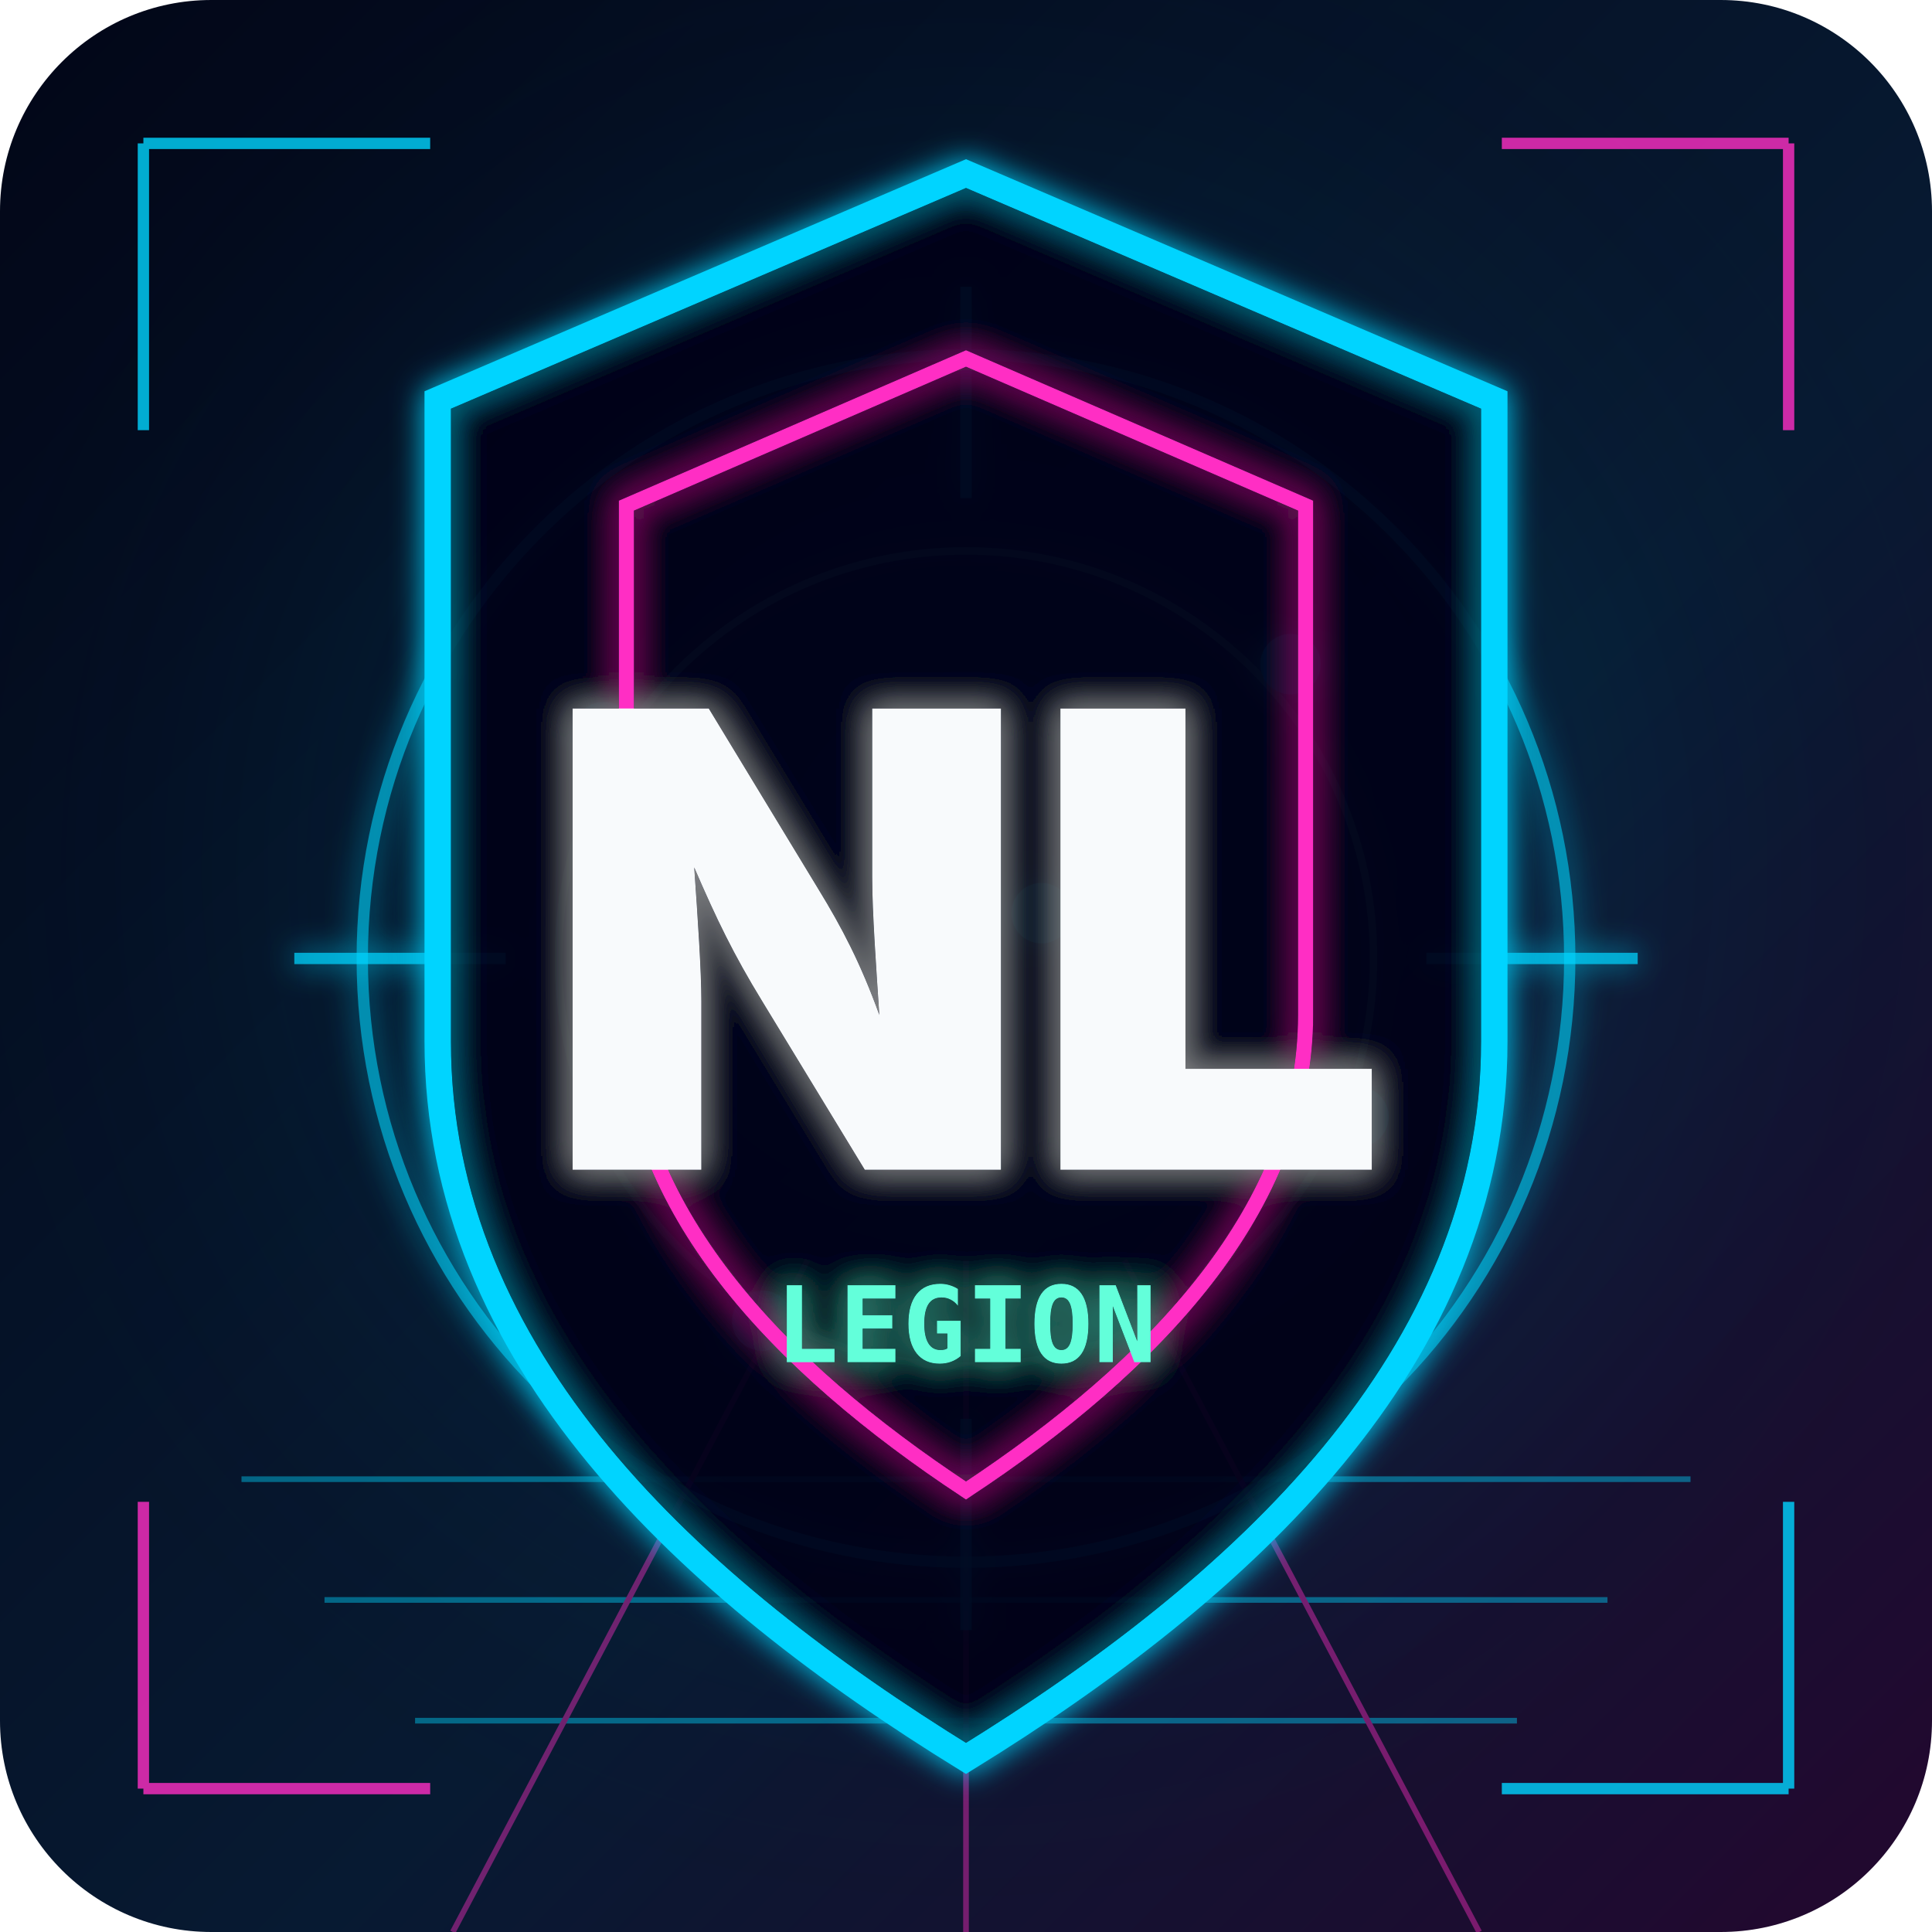
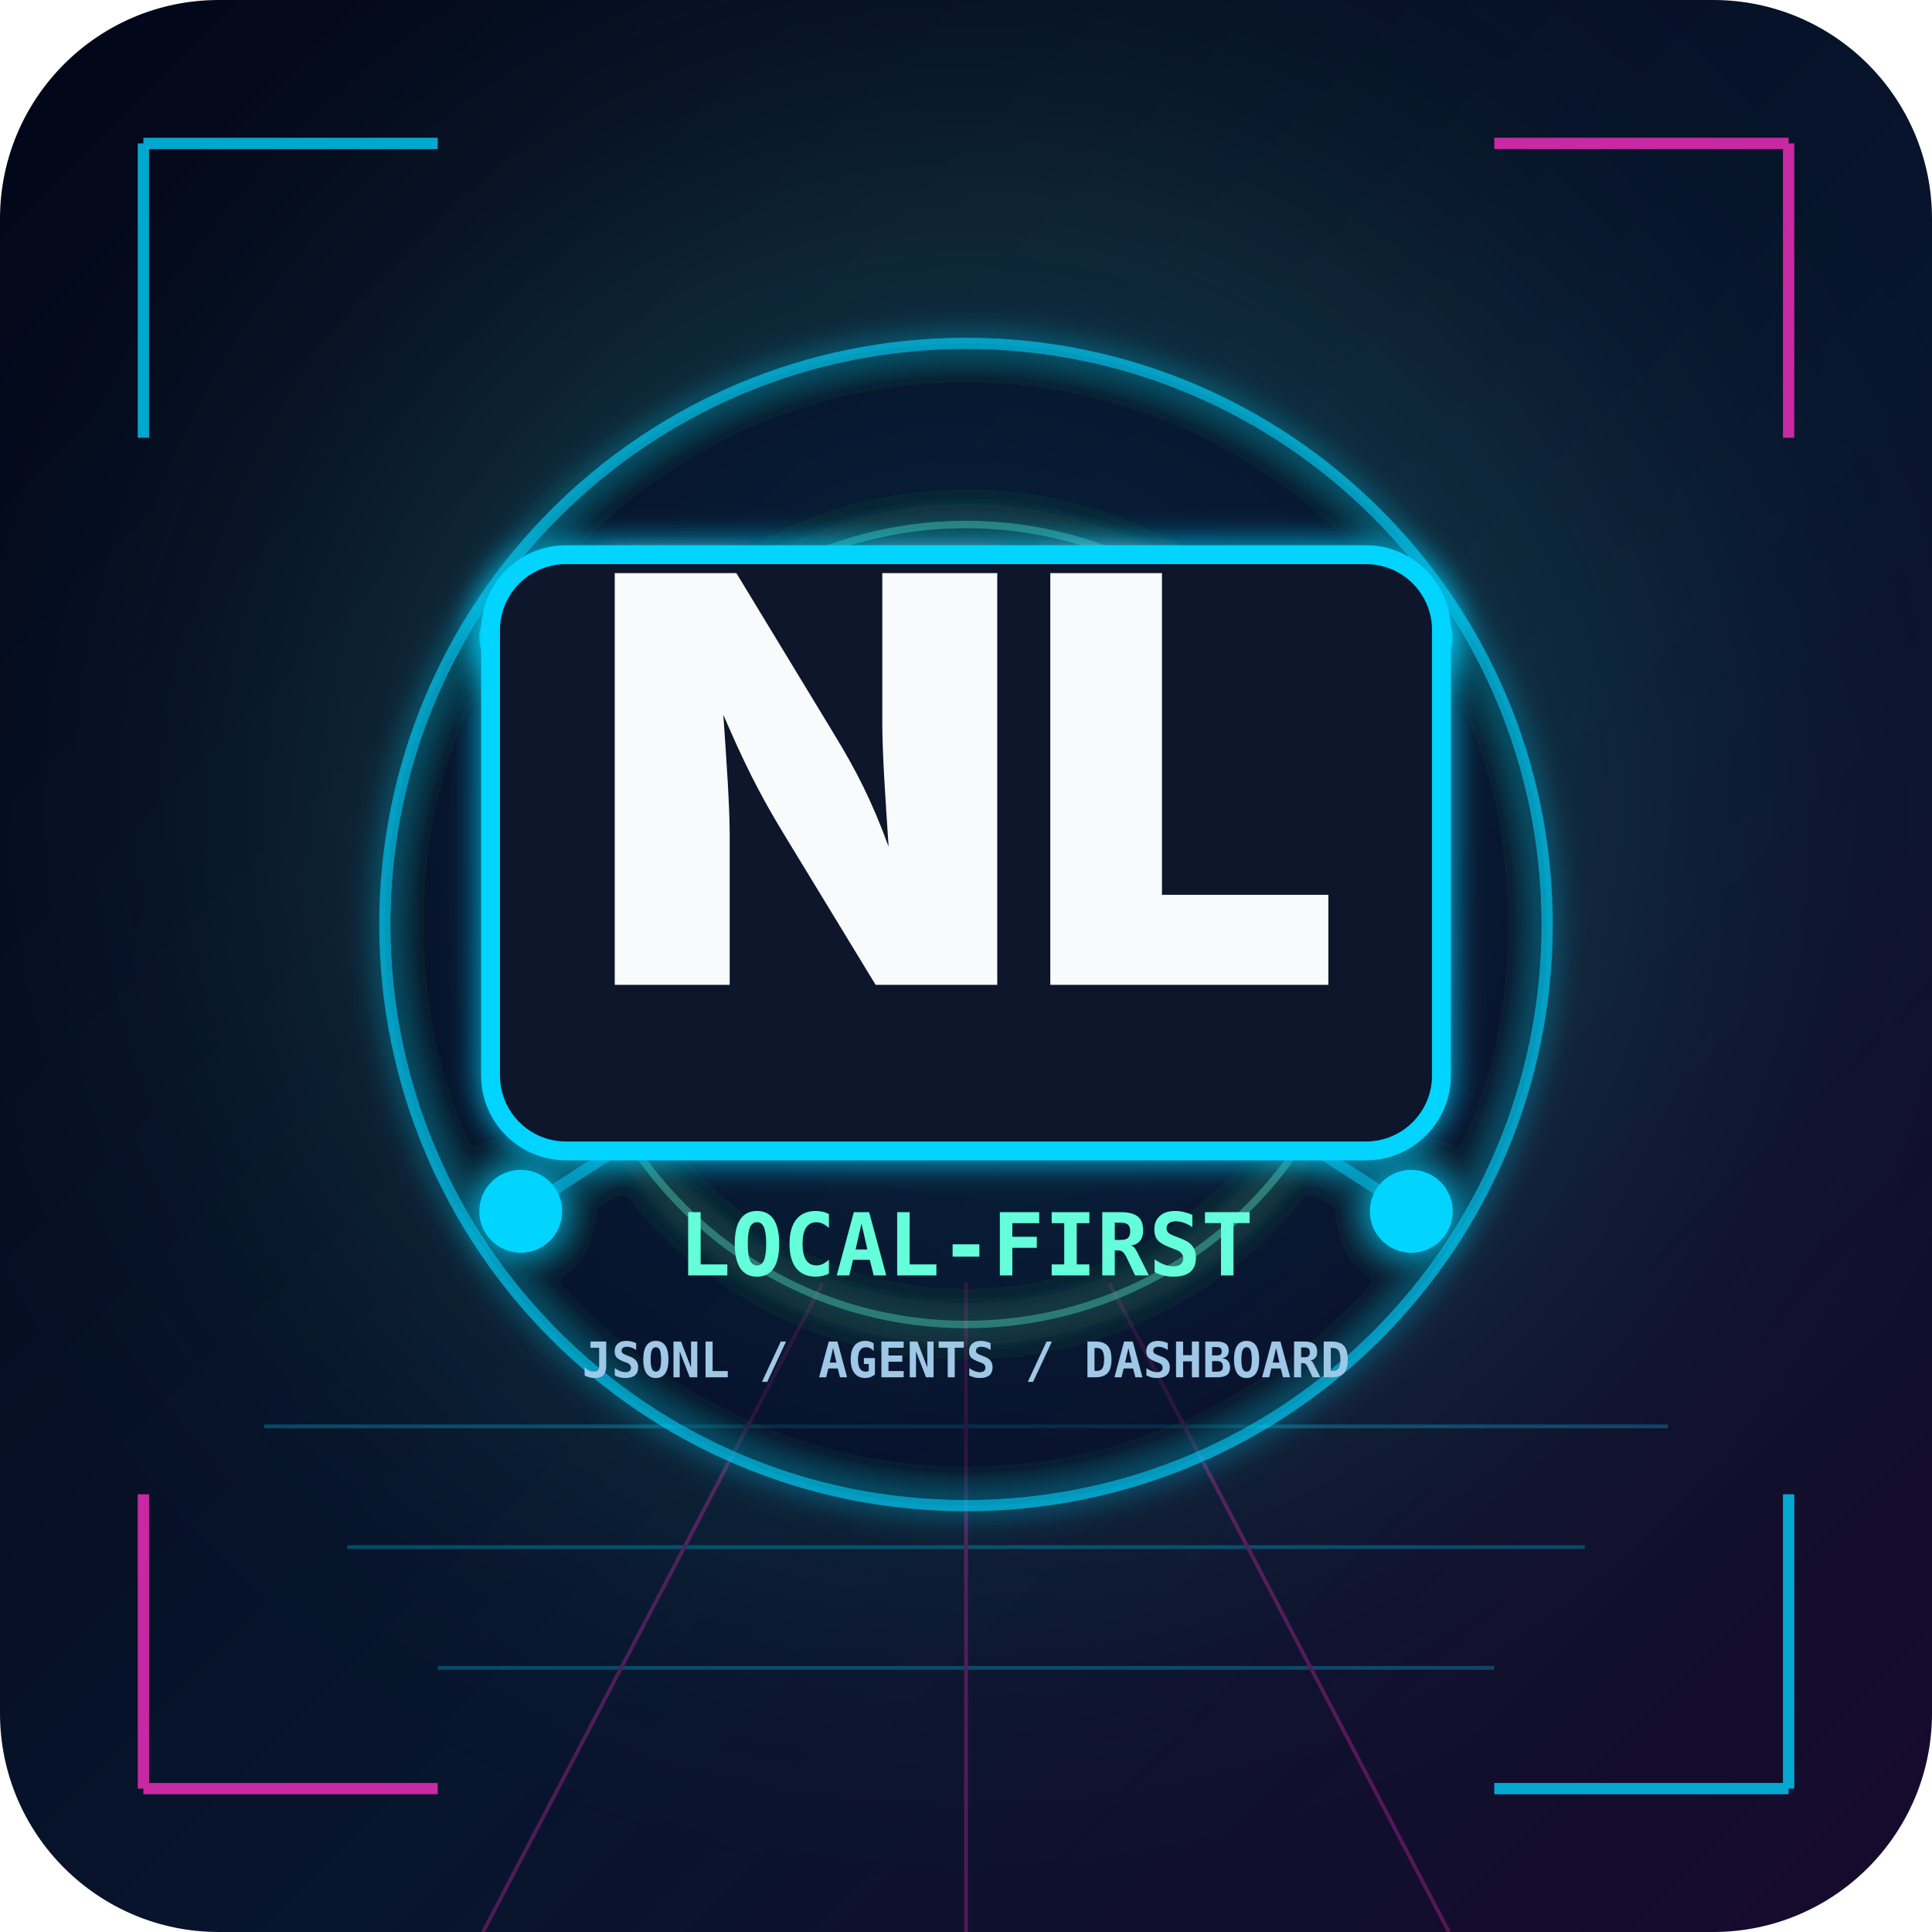
<svg xmlns="http://www.w3.org/2000/svg" width="512" height="512" viewBox="0 0 512 512" role="img" aria-labelledby="logoTitle logoDesc">
  <defs>
    <style>
-       .mark{font-family:Inter,system-ui,sans-serif;font-size:168px;font-weight:900;letter-spacing:0;fill:#F8FAFC}
-       .mono{font-family:"JetBrains Mono",ui-monospace,monospace;font-size:28px;font-weight:800;fill:#64FFDA}
-       .cyan{stroke:#00D4FF}.mag{stroke:#FF2EC4}.green{stroke:#64FFDA}.thin{fill:none;stroke-width:3}.hair{fill:none;stroke-width:1.5}
+       .mark{font-family:Inter,system-ui,sans-serif;font-size:150px;font-weight:950;letter-spacing:0;fill:#F8FAFC}
+       .mono{font-family:"JetBrains Mono",ui-monospace,monospace;font-size:23px;font-weight:800;letter-spacing:0;fill:#64FFDA}
+       .tiny{font-family:"JetBrains Mono",ui-monospace,monospace;font-size:13px;font-weight:700;letter-spacing:0;fill:#9FC7E6}
+       .wire{fill:none;stroke:#00D4FF;stroke-width:3;stroke-linecap:round;stroke-linejoin:round}
    </style>
-     <linearGradient id="logoBg" x1="0" x2="1" y1="0" y2="1">
+     <linearGradient id="bg" x1="0" x2="1" y1="0" y2="1">
      <stop offset="0" stop-color="#020617" />
-       <stop offset="0.58" stop-color="#071a32" />
-       <stop offset="1" stop-color="#24072f" />
+       <stop offset=".58" stop-color="#07152D" />
+       <stop offset="1" stop-color="#190A2D" />
    </linearGradient>
-     <radialGradient id="pulse" cx="50%" cy="45%" r="55%">
-       <stop offset="0" stop-color="#00D4FF" stop-opacity="0.24" />
+     <radialGradient id="pulse" cx="50%" cy="42%" r="58%">
+       <stop offset="0" stop-color="#00D4FF" stop-opacity=".26" />
+       <stop offset=".55" stop-color="#64FFDA" stop-opacity=".08" />
      <stop offset="1" stop-color="#020617" stop-opacity="0" />
    </radialGradient>
-     <filter id="glow" x="-20%" y="-20%" width="140%" height="140%">
-       <feGaussianBlur stdDeviation="4" result="b" />
+     <filter id="glow" x="-25%" y="-35%" width="150%" height="170%">
+       <feGaussianBlur stdDeviation="4" result="blur" />
      <feMerge>
-         <feMergeNode in="b" />
+         <feMergeNode in="blur" />
        <feMergeNode in="SourceGraphic" />
      </feMerge>
    </filter>
  </defs>
-   <rect width="512" height="512" rx="56" fill="url(#logoBg)" />
-   <rect width="512" height="512" rx="56" fill="url(#pulse)" />
-   <g opacity="0.42" class="hair">
-     <path d="M64 392H448M86 424H426M110 456H402" class="cyan" />
-     <path d="M120 512L214 334M256 512V334M392 512L298 334" class="mag" />
+   <rect width="512" height="512" rx="58" fill="url(#bg)" />
+   <rect width="512" height="512" rx="58" fill="url(#pulse)" />
+   <g opacity=".28">
+     <path d="M70 378H442M92 410H420M116 442H396" stroke="#00D4FF" />
+     <path d="M128 512L218 340M256 512V340M384 512L294 340" stroke="#FF2EC4" />
  </g>
-   <g transform="translate(256 254)" filter="url(#glow)">
-     <circle r="160" fill="none" stroke="#00D4FF" stroke-width="3" stroke-opacity="0.55" />
-     <circle r="108" fill="none" stroke="#64FFDA" stroke-width="2" stroke-opacity="0.38" />
-     <path d="M0 -178V-122M0 122V178M-178 0H-122M122 0H178" class="cyan thin" opacity="0.72" />
+   <g transform="translate(256 245)" filter="url(#glow)">
+     <circle r="154" fill="#020617" fill-opacity=".28" stroke="#00D4FF" stroke-width="3" stroke-opacity=".62" />
+     <circle r="106" fill="none" stroke="#64FFDA" stroke-width="2" stroke-opacity=".35" />
+     <path d="M-118 -76L0 0L118 -76M-118 76L0 0L118 76" class="wire" opacity=".55" />
    <g fill="#00D4FF">
-       <circle cx="-96" cy="-60" r="8" />
-       <circle cx="86" cy="-78" r="8" />
-       <circle cx="104" cy="42" r="8" />
-       <circle cx="-54" cy="96" r="8" />
-       <circle cx="20" cy="-12" r="8" />
+       <circle cx="-118" cy="-76" r="11" />
+       <circle cx="118" cy="-76" r="11" />
+       <circle cx="-118" cy="76" r="11" />
+       <circle cx="118" cy="76" r="11" />
+       <circle cx="0" cy="0" r="12" fill="#64FFDA" />
    </g>
  </g>
  <g filter="url(#glow)">
-     <path d="M256 46L396 106V276C396 360 329 421 256 466C183 421 116 360 116 276V106Z" fill="#020617" fill-opacity="0.76" stroke="#00D4FF" stroke-width="7" />
-     <path d="M256 95L346 134V269C346 320 306 362 256 395C206 362 166 320 166 269V134Z" fill="none" stroke="#FF2EC4" stroke-width="4" />
-     <text x="256" y="310" class="mark" text-anchor="middle">NL</text>
-     <text x="256" y="361" class="mono" text-anchor="middle">LEGION</text>
+     <rect x="130" y="147" width="252" height="158" rx="20" fill="#07162B" stroke="#00D4FF" stroke-width="5" />
+     <text x="256" y="261" class="mark" text-anchor="middle">NL</text>
  </g>
-   <g opacity="0.8" class="thin">
-     <path d="M38 38H114M38 38V114" class="cyan" />
-     <path d="M474 38H398M474 38V114" class="mag" />
-     <path d="M38 474H114M38 474V398" class="mag" />
-     <path d="M474 474H398M474 474V398" class="cyan" />
+   <text x="256" y="338" class="mono" text-anchor="middle">LOCAL-FIRST</text>
+   <text x="256" y="365" class="tiny" text-anchor="middle">JSONL / AGENTS / DASHBOARD</text>
+   <g opacity=".78">
+     <path d="M38 38H116M38 38V116" stroke="#00D4FF" stroke-width="3" fill="none" />
+     <path d="M474 38H396M474 38V116" stroke="#FF2EC4" stroke-width="3" fill="none" />
+     <path d="M38 474H116M38 474V396" stroke="#FF2EC4" stroke-width="3" fill="none" />
+     <path d="M474 474H396M474 474V396" stroke="#00D4FF" stroke-width="3" fill="none" />
  </g>
</svg>
